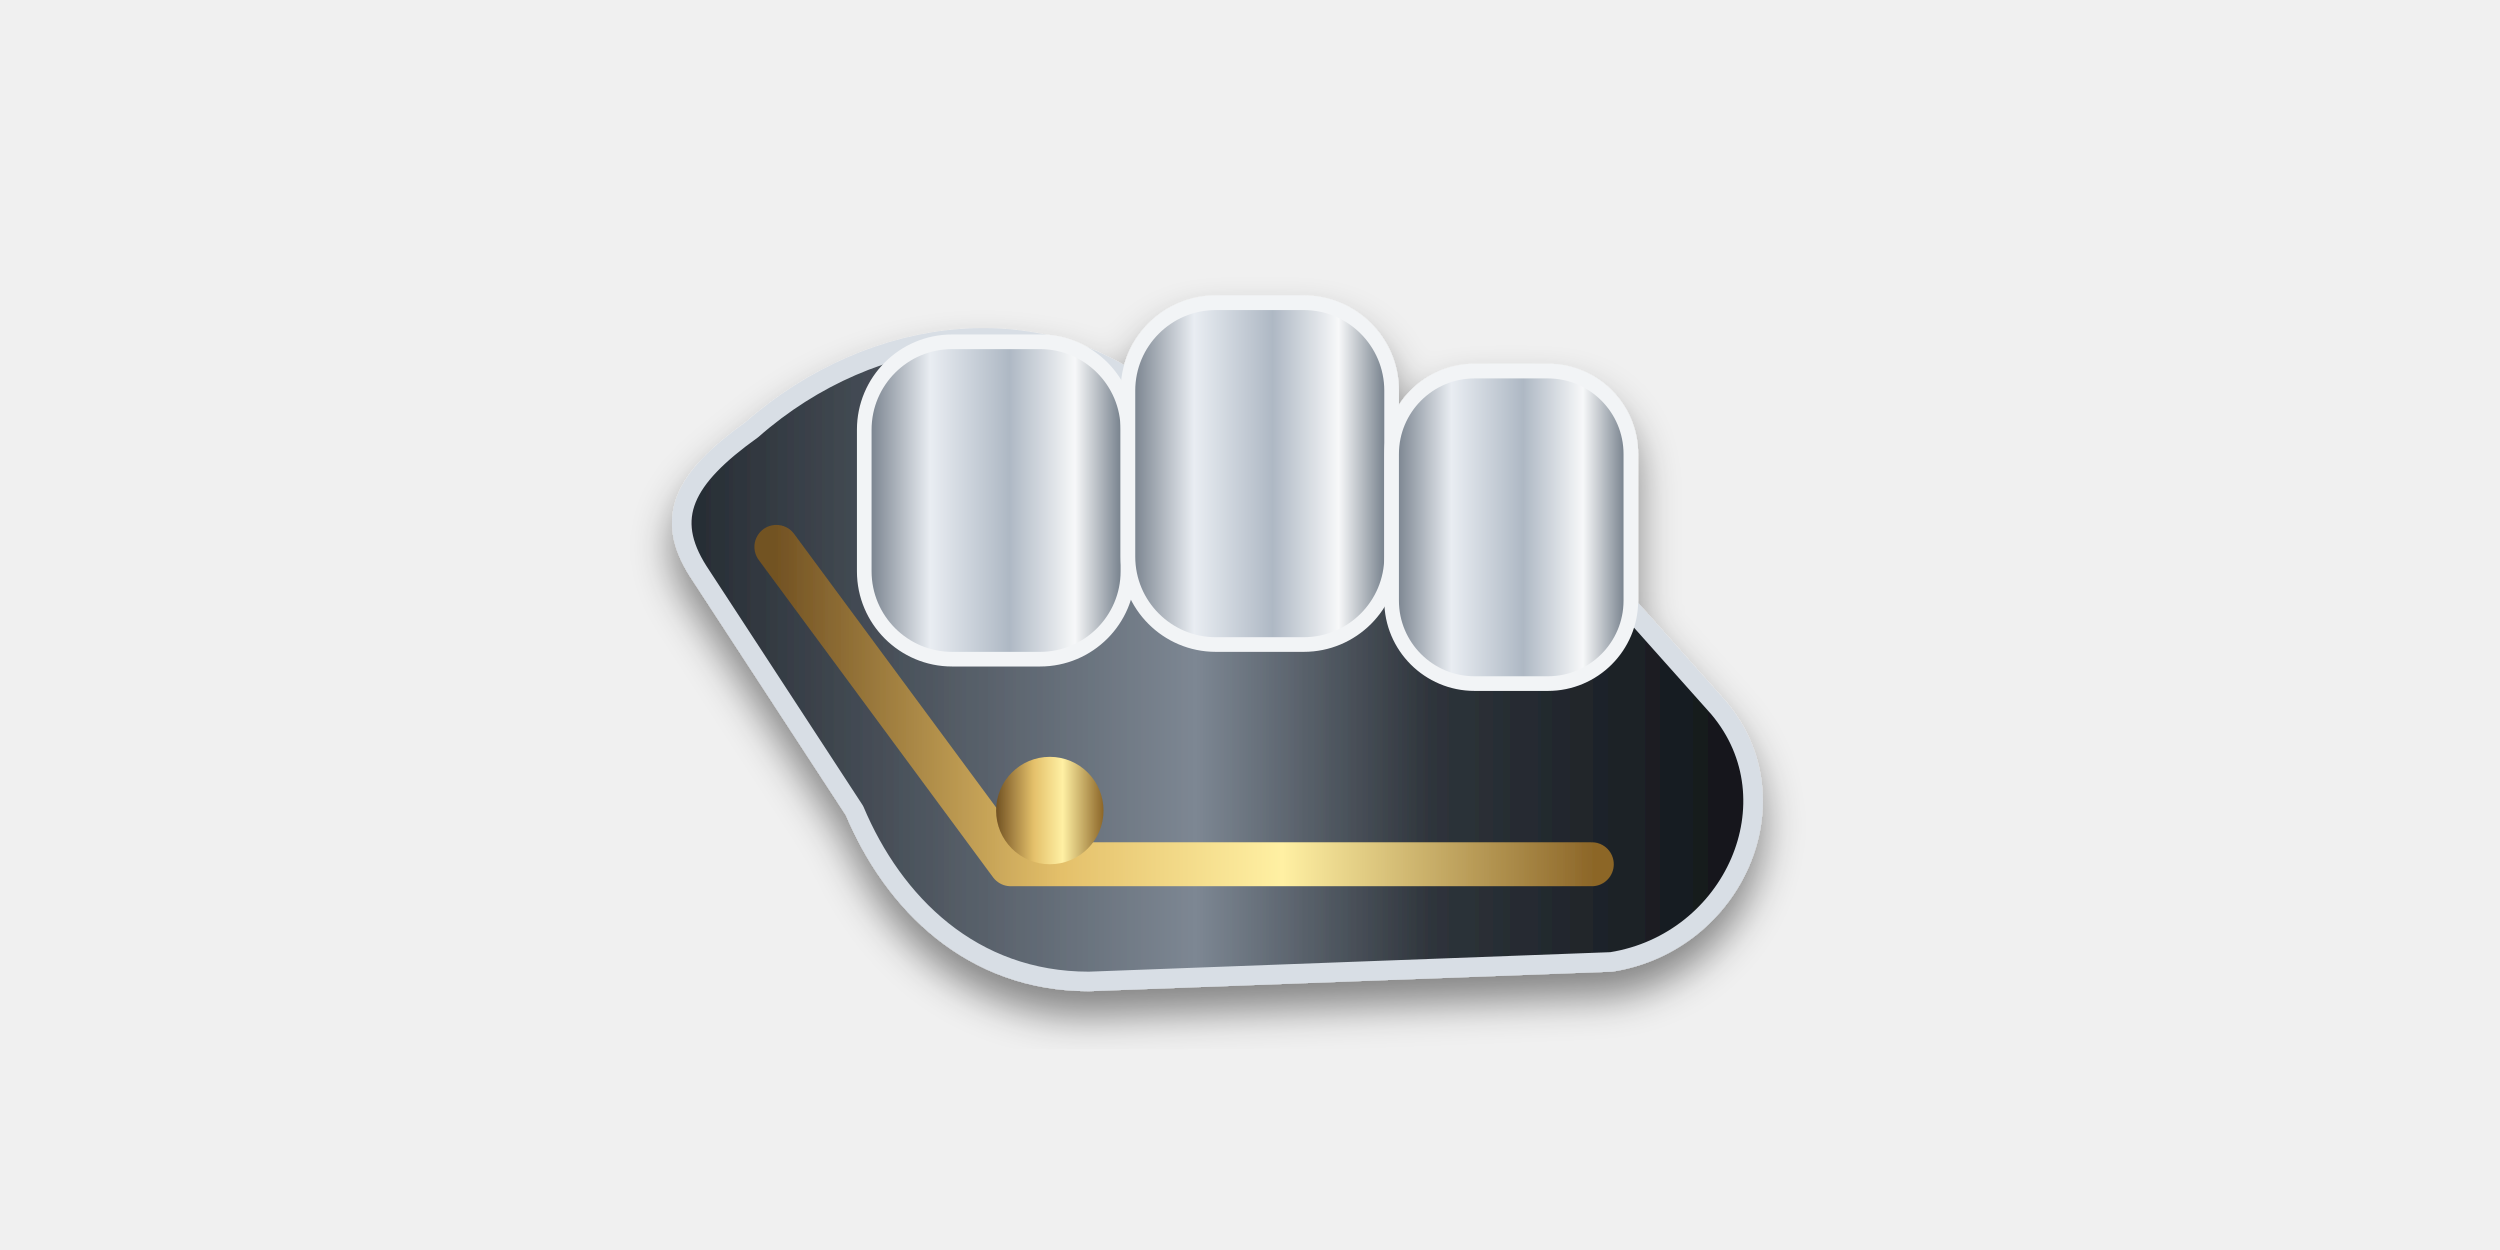
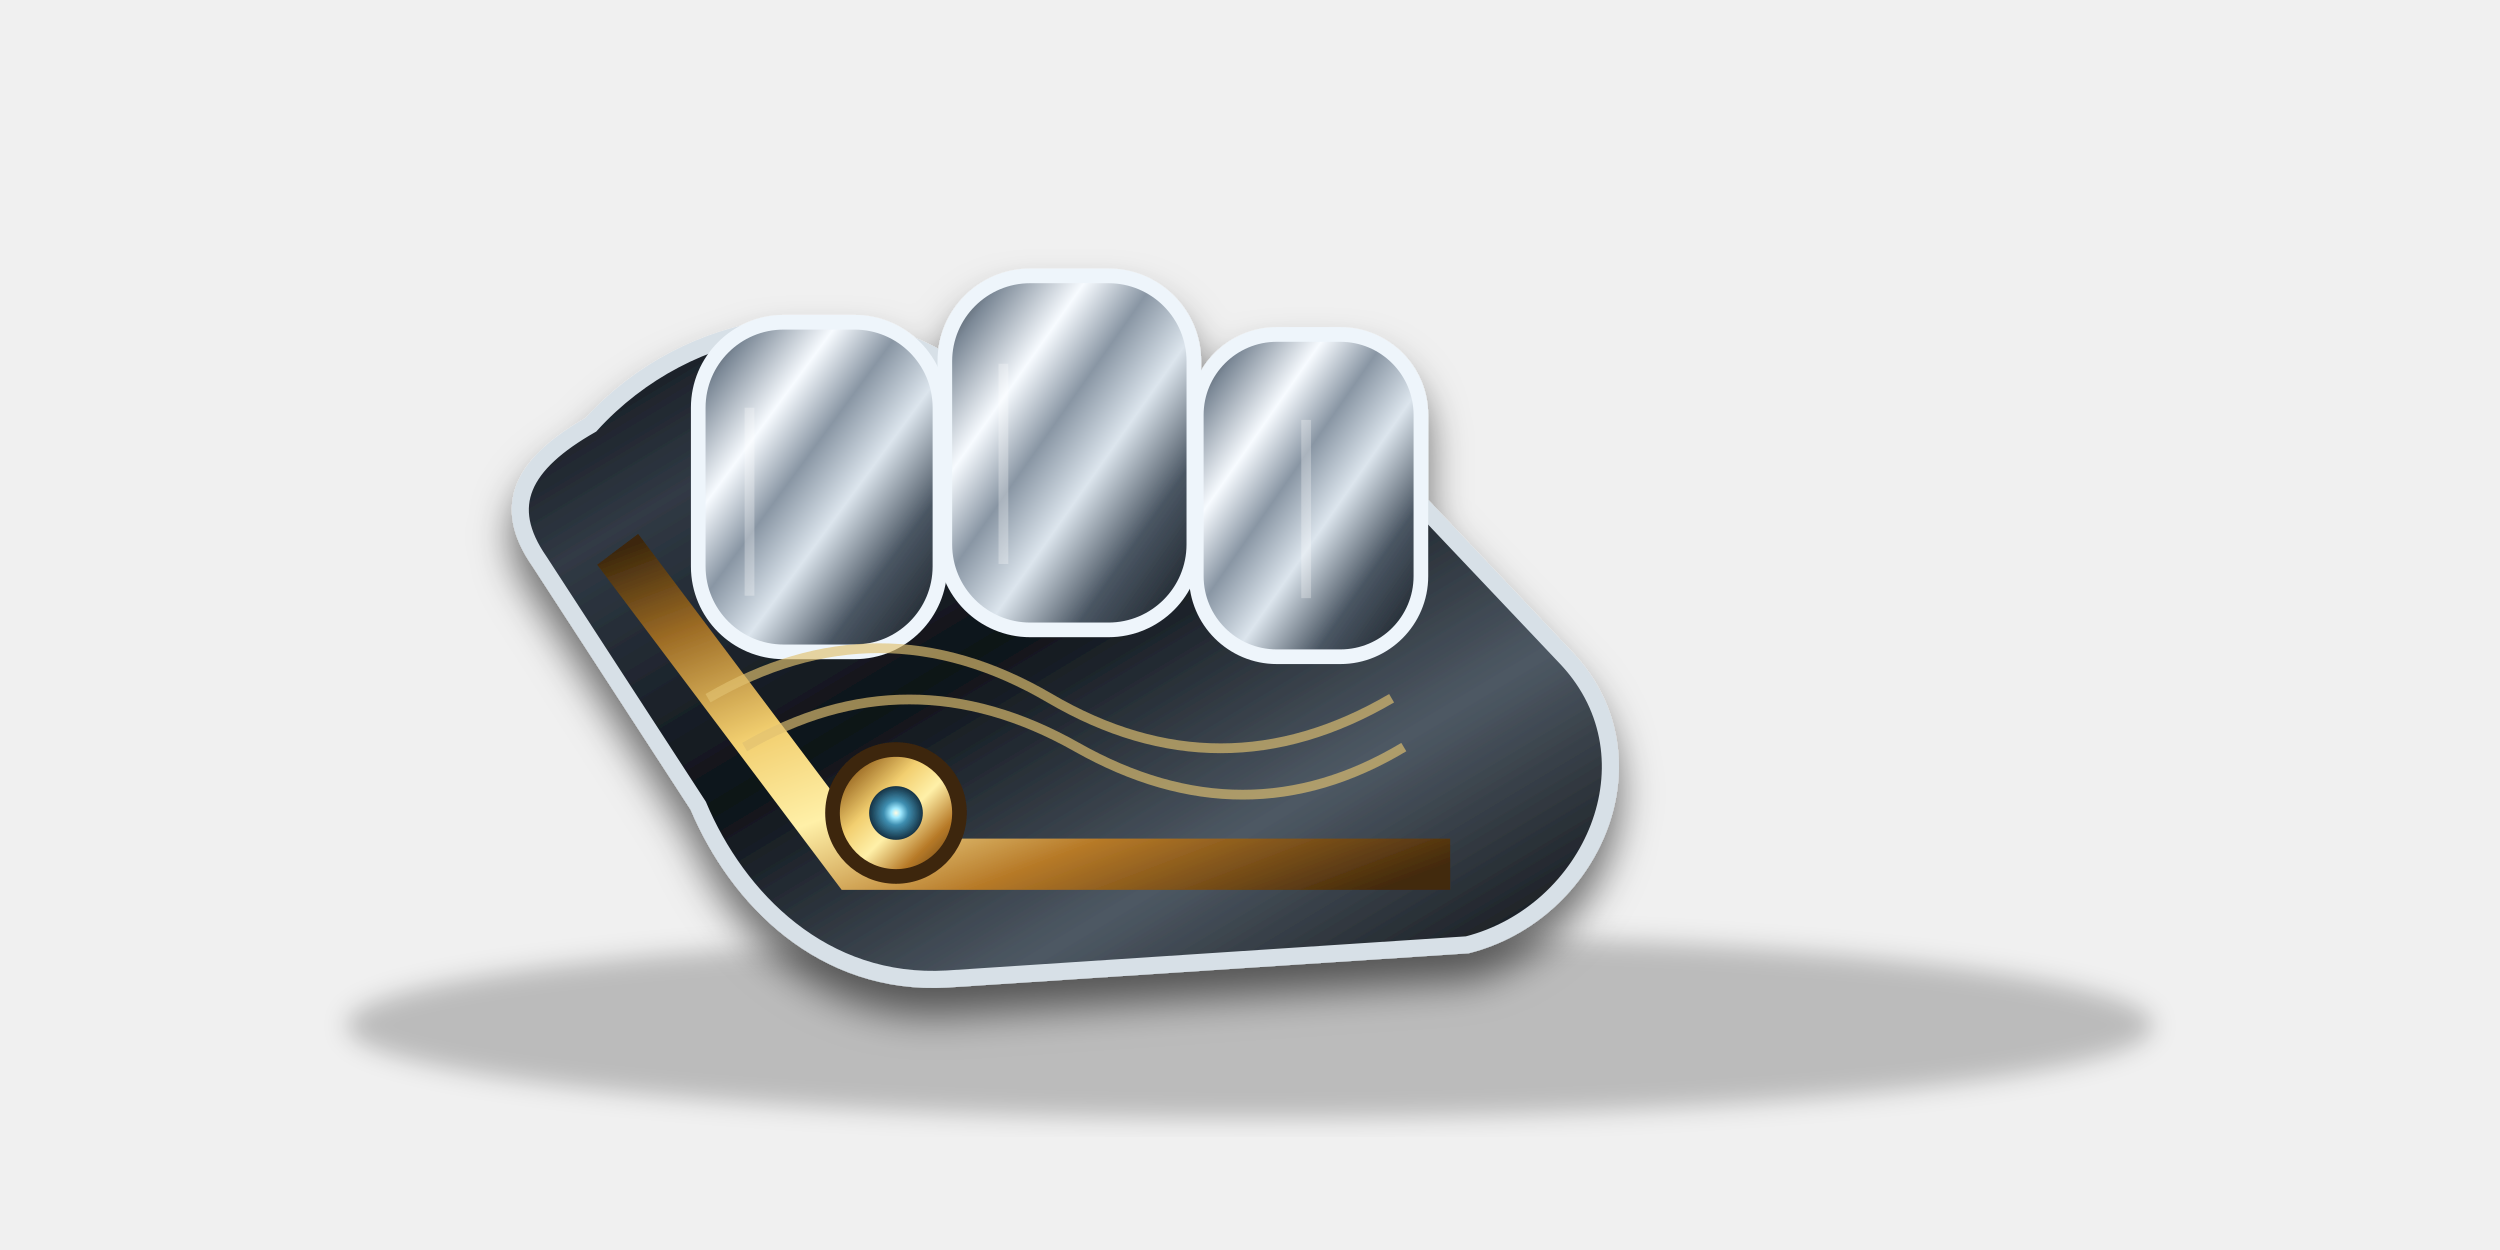
- <svg xmlns="http://www.w3.org/2000/svg" width="512" height="256" viewBox="0 0 512 256">
+ <svg xmlns="http://www.w3.org/2000/svg" width="1024" height="512" viewBox="0 0 1024 512" role="img" aria-label="권갑 마스터 무기">
  <defs>
-     <linearGradient id="steel" x1="0" x2="1">
-       <stop offset="0" stop-color="#707a86" />
-       <stop offset=".25" stop-color="#e9edf2" />
-       <stop offset=".55" stop-color="#aeb8c4" />
-       <stop offset=".8" stop-color="#f7f8f9" />
-       <stop offset="1" stop-color="#65717e" />
+     <linearGradient id="steel" x1="0" y1="0" x2="1" y2="1">
+       <stop stop-color="#161d24" />
+       <stop offset=".12" stop-color="#7c8997" />
+       <stop offset=".29" stop-color="#f7fbff" />
+       <stop offset=".43" stop-color="#8996a4" />
+       <stop offset=".58" stop-color="#dce5ed" />
+       <stop offset=".76" stop-color="#4a5663" />
+       <stop offset="1" stop-color="#11171d" />
    </linearGradient>
-     <linearGradient id="darksteel" x1="0" x2="1">
-       <stop stop-color="#242a31" />
-       <stop offset=".48" stop-color="#7d8793" />
-       <stop offset=".7" stop-color="#2e343b" />
-       <stop offset="1" stop-color="#111519" />
+     <linearGradient id="steelEdge" x1="0" x2="1">
+       <stop stop-color="#7f8d9a" />
+       <stop offset=".18" stop-color="#fff" />
+       <stop offset=".5" stop-color="#b9c6d0" />
+       <stop offset=".8" stop-color="#f9fbff" />
+       <stop offset="1" stop-color="#596574" />
    </linearGradient>
-     <linearGradient id="gold" x1="0" x2="1">
-       <stop stop-color="#725223" />
-       <stop offset=".35" stop-color="#e4c06a" />
-       <stop offset=".62" stop-color="#fff0a3" />
-       <stop offset="1" stop-color="#8c6628" />
+     <linearGradient id="blackSteel" x1="0" y1="0" x2="1" y2="1">
+       <stop stop-color="#07090d" />
+       <stop offset=".2" stop-color="#313a45" />
+       <stop offset=".46" stop-color="#0d1218" />
+       <stop offset=".72" stop-color="#4e5964" />
+       <stop offset="1" stop-color="#07090c" />
    </linearGradient>
-     <linearGradient id="wood" x1="0" x2="1">
-       <stop stop-color="#2d1a11" />
-       <stop offset=".5" stop-color="#74503a" />
-       <stop offset="1" stop-color="#25150e" />
+     <linearGradient id="gold" x1="0" y1="0" x2="1" y2="1">
+       <stop stop-color="#3c270c" />
+       <stop offset=".17" stop-color="#9d6c25" />
+       <stop offset=".38" stop-color="#f2cf70" />
+       <stop offset=".55" stop-color="#fff0a8" />
+       <stop offset=".75" stop-color="#b77a28" />
+       <stop offset="1" stop-color="#42290c" />
    </linearGradient>
-     <filter id="shadow">
-       <feGaussianBlur in="SourceAlpha" stdDeviation="4" />
-       <feOffset dy="5" />
+     <linearGradient id="jade" x1="0" y1="0" x2="1" y2="1">
+       <stop stop-color="#123329" />
+       <stop offset=".35" stop-color="#3e8e70" />
+       <stop offset=".62" stop-color="#9adac0" />
+       <stop offset="1" stop-color="#16382c" />
+     </linearGradient>
+     <linearGradient id="wood" x1="0" y1="0" x2="1" y2="0">
+       <stop stop-color="#140b08" />
+       <stop offset=".18" stop-color="#4f2b1d" />
+       <stop offset=".5" stop-color="#99603a" />
+       <stop offset=".72" stop-color="#4d2a1a" />
+       <stop offset="1" stop-color="#130a07" />
+     </linearGradient>
+     <linearGradient id="leather" x1="0" y1="0" x2="1" y2="1">
+       <stop stop-color="#180b08" />
+       <stop offset=".3" stop-color="#743b28" />
+       <stop offset=".54" stop-color="#b06a47" />
+       <stop offset=".8" stop-color="#4c241a" />
+       <stop offset="1" stop-color="#130908" />
+     </linearGradient>
+     <radialGradient id="gem">
+       <stop stop-color="#fffbe4" />
+       <stop offset=".18" stop-color="#9ee9ff" />
+       <stop offset=".45" stop-color="#3f8fb1" />
+       <stop offset="1" stop-color="#163244" />
+     </radialGradient>
+     <pattern id="damascus" width="36" height="20" patternUnits="userSpaceOnUse" patternTransform="rotate(-8)">
+       <path d="M-8 5 Q8 -2 24 5 T56 5M-8 15 Q8 8 24 15 T56 15" fill="none" stroke="#fff" stroke-opacity=".09" stroke-width="2" />
+     </pattern>
+     <pattern id="wrap" width="20" height="20" patternUnits="userSpaceOnUse" patternTransform="rotate(35)">
+       <path d="M0 0V20" stroke="#d5a570" stroke-width="5" />
+       <path d="M8 0V20" stroke="#5b2e21" stroke-width="5" />
+     </pattern>
+     <filter id="shadow" x="-30%" y="-30%" width="160%" height="180%">
+       <feGaussianBlur in="SourceAlpha" stdDeviation="8" />
+       <feOffset dy="11" />
      <feComponentTransfer>
-         <feFuncA type="linear" slope=".45" />
+         <feFuncA type="linear" slope=".55" />
      </feComponentTransfer>
      <feMerge>
        <feMergeNode />
        <feMergeNode in="SourceGraphic" />
      </feMerge>
    </filter>
+     <filter id="soft">
+       <feGaussianBlur stdDeviation="5" />
+     </filter>
  </defs>
-   <g filter="url(#shadow)" stroke-linecap="round" stroke-linejoin="round">
-     <g>
-       <path d="M154 88 C179 66 215 62 238 83 L258 105 C275 90 303 90 319 108 L352 145 C368 164 355 193 330 197 L223 201 C199 201 183 185 175 166 L143 117 C136 106 140 98 154 88Z" fill="url(#darksteel)" stroke="#d8dee5" stroke-width="4" />
-       <rect x="177" y="70" width="54" height="65" rx="18" fill="url(#steel)" stroke="#f2f4f6" stroke-width="3" />
-       <rect x="231" y="62" width="54" height="70" rx="18" fill="url(#steel)" stroke="#f2f4f6" stroke-width="3" />
-       <rect x="285" y="76" width="49" height="64" rx="17" fill="url(#steel)" stroke="#f2f4f6" stroke-width="3" />
-       <path d="M159 112 L207 177 L326 177" fill="none" stroke="url(#gold)" stroke-width="9" />
-       <circle cx="215" cy="166" r="11" fill="url(#gold)" />
+   <ellipse cx="512" cy="420" rx="370" ry="38" fill="#000" opacity=".22" filter="url(#soft)" />
+   <g filter="url(#shadow)">
+     <path d="M242 174 C282 130 349 119 397 155 L443 194 C476 160 535 158 570 194 L642 270 C680 311 652 374 601 387 L388 401 C337 404 302 368 286 330 L221 230 C205 207 214 190 242 174Z" fill="url(#blackSteel)" stroke="#d7e0e7" stroke-width="7" />
+     <rect x="286" y="132" width="99" height="135" rx="35" fill="url(#steel)" stroke="#eef5fb" stroke-width="6" />
+     <rect x="387" y="113" width="102" height="145" rx="35" fill="url(#steel)" stroke="#eef5fb" stroke-width="6" />
+     <rect x="490" y="137" width="92" height="132" rx="33" fill="url(#steel)" stroke="#eef5fb" stroke-width="6" />
+     <path d="M253 225 L350 354 L594 354" fill="none" stroke="url(#gold)" stroke-width="21" />
+     <circle cx="367" cy="333" r="26" fill="url(#gold)" stroke="#3d250d" stroke-width="6" />
+     <circle cx="367" cy="333" r="11" fill="url(#gem)" />
+     <path d="M307 167v77M411 149v82M535 172v73" stroke="#fff" stroke-width="4" opacity=".28" />
+     <g fill="none" stroke="#e0c171" stroke-width="4" opacity=".66">
+       <path d="M290 286 Q360 245 430 286 T570 286" />
+       <path d="M305 306 Q372 267 441 306 T575 306" />
    </g>
  </g>
</svg>
